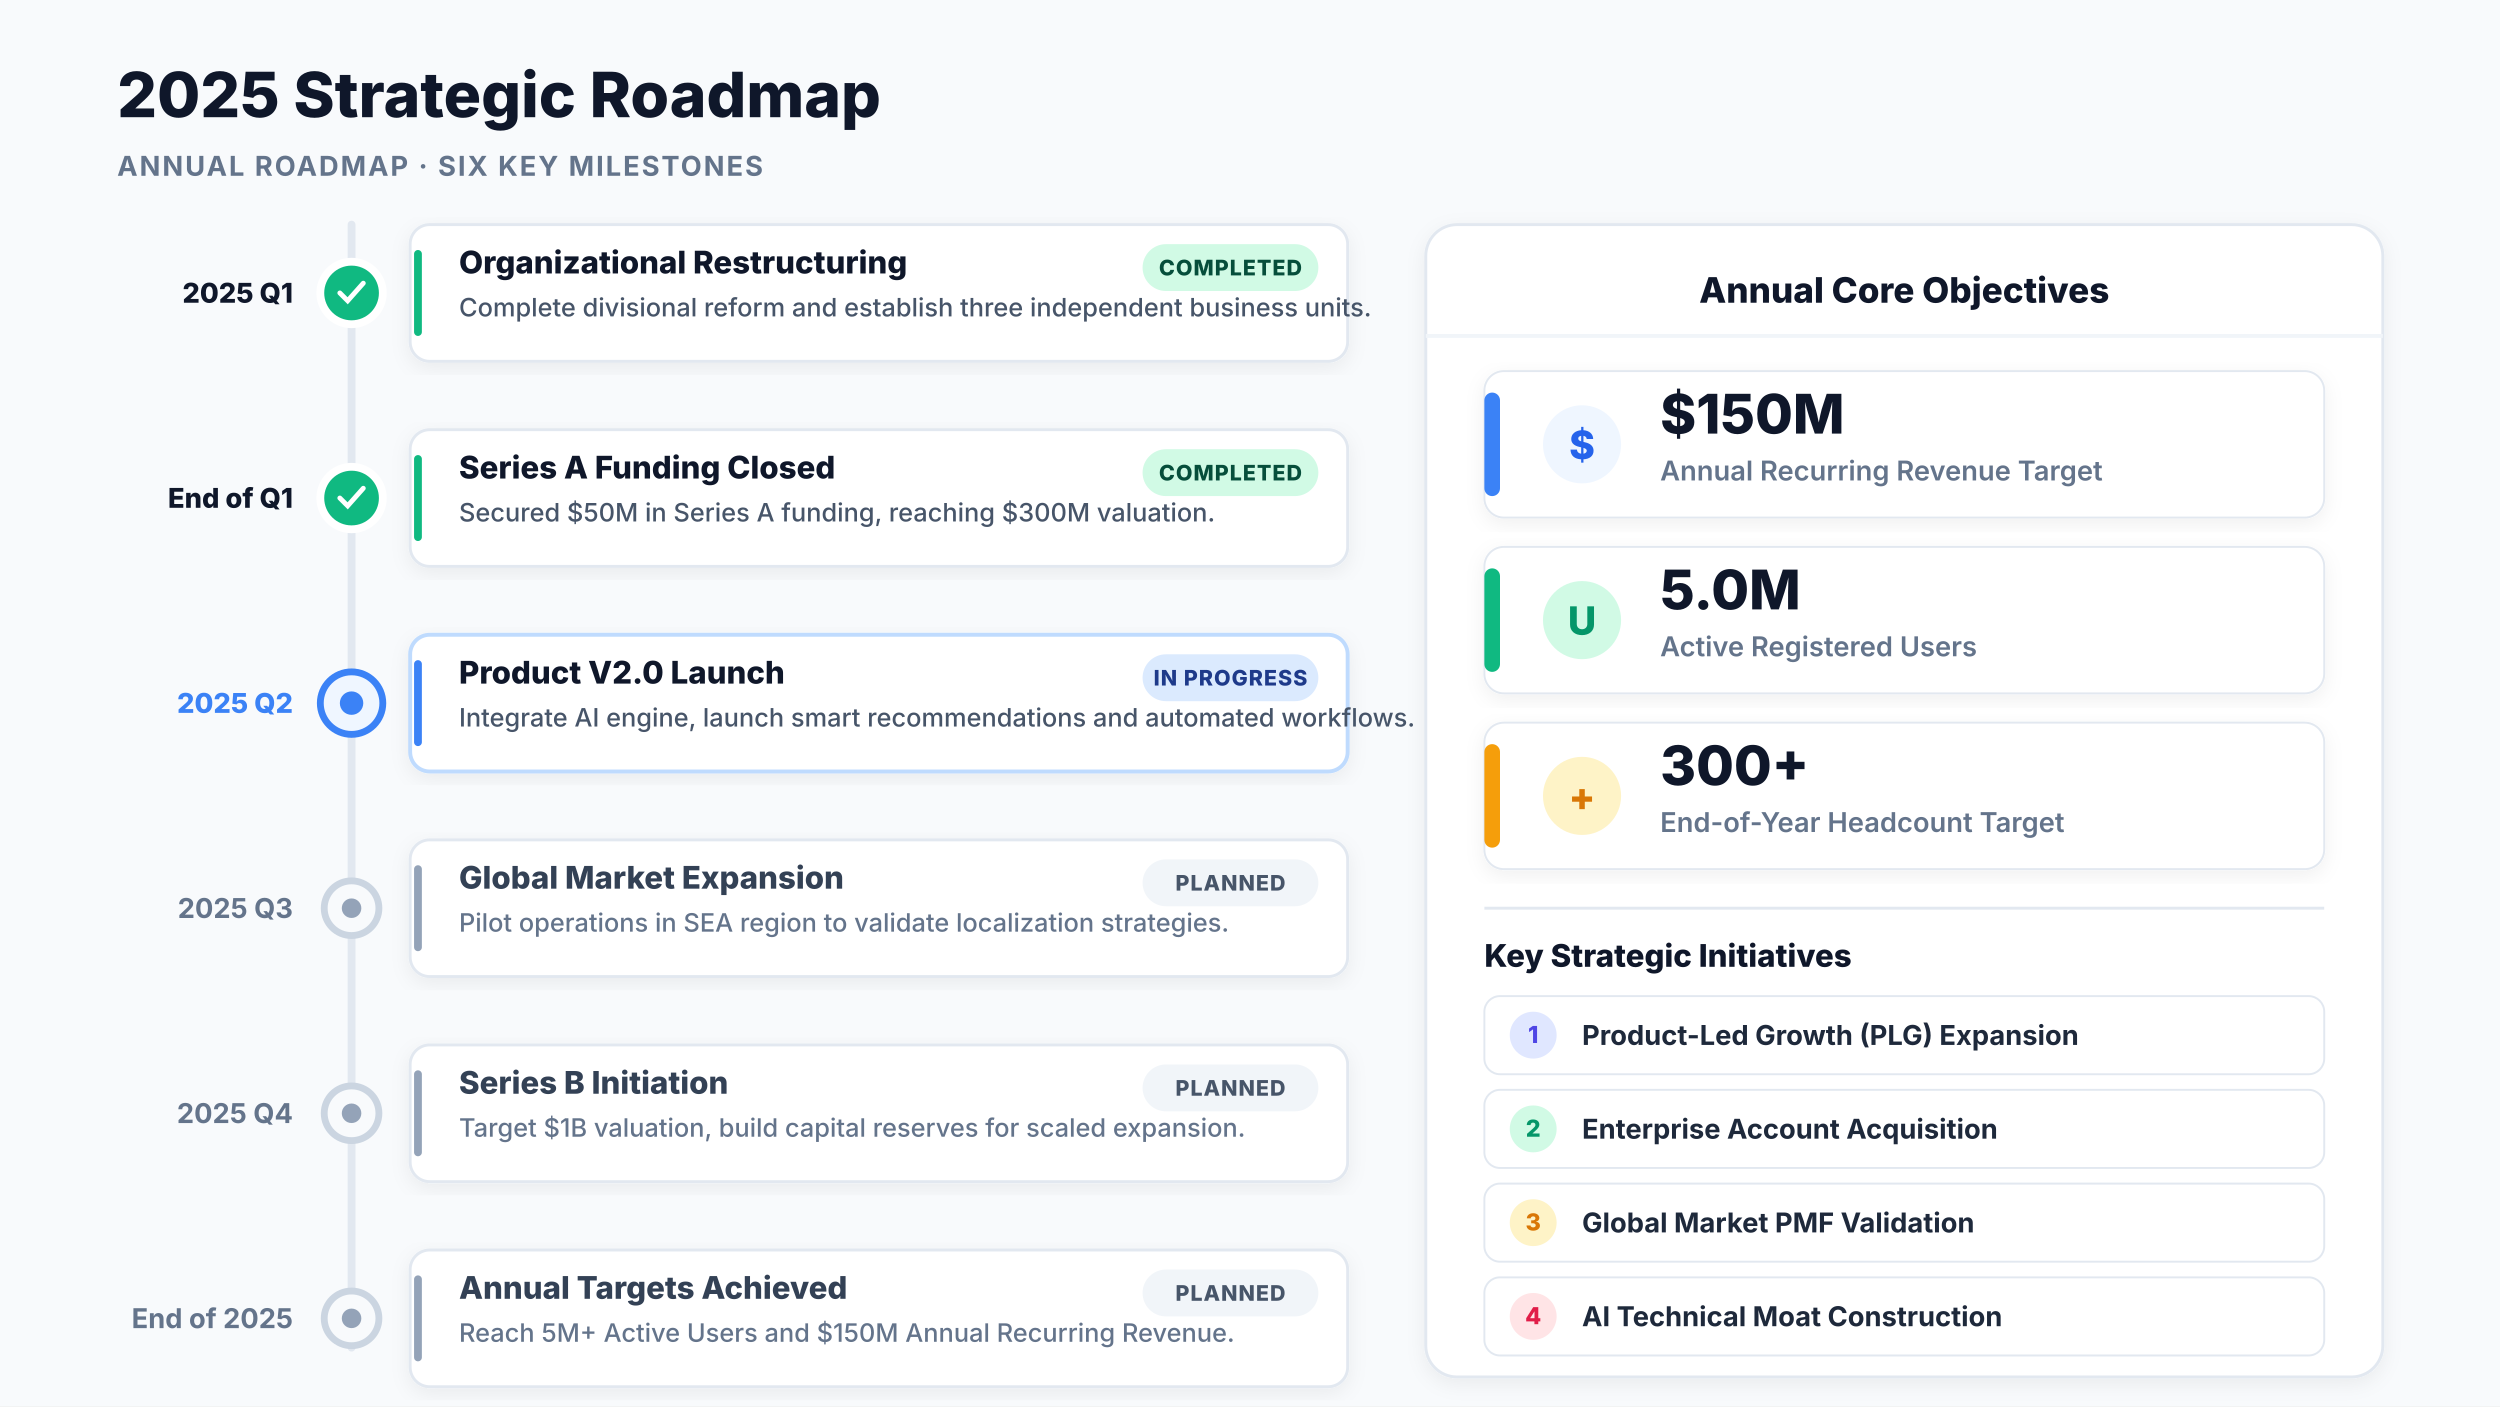
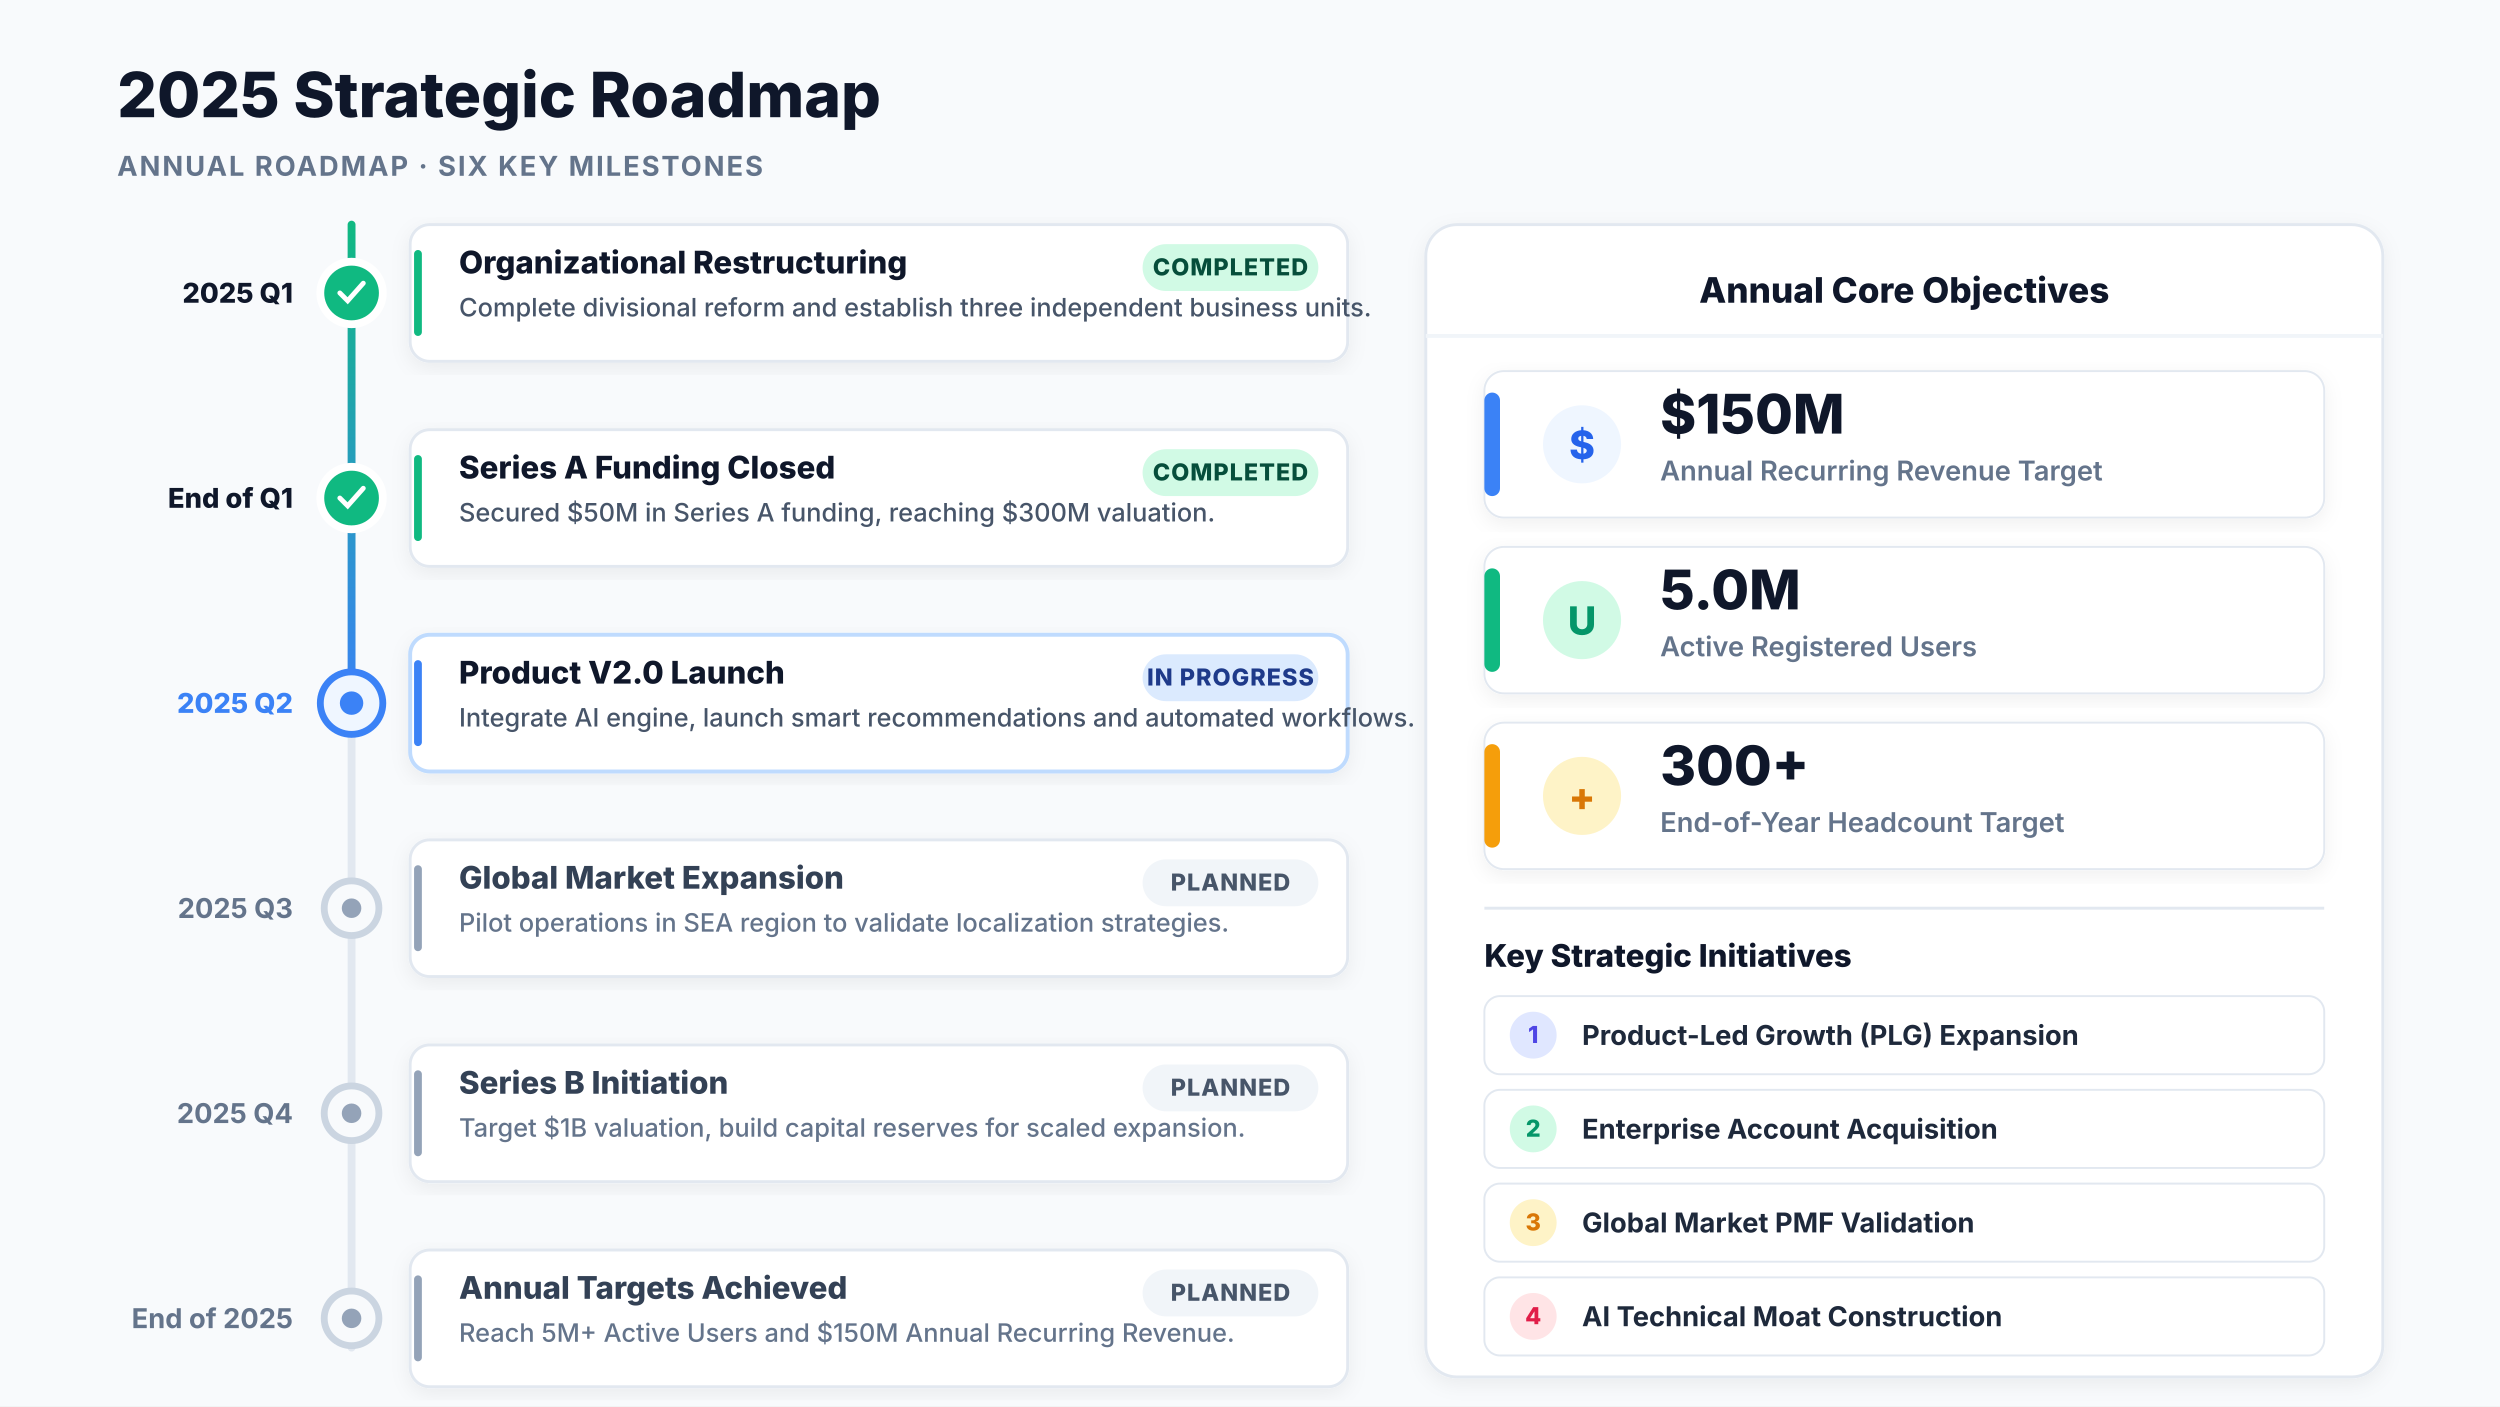
<svg xmlns="http://www.w3.org/2000/svg" viewBox="0 0 1280 720" width="1280" height="720">
  <defs>
    <filter id="cardShadow" x="-10%" y="-10%" width="120%" height="120%">
      <feGaussianBlur in="SourceAlpha" stdDeviation="5" />
      <feOffset dx="0" dy="3" result="offsetblur" />
      <feFlood flood-color="#0F172A" flood-opacity="0.06" result="shadowColor" />
      <feComposite in="shadowColor" in2="offsetblur" operator="in" result="shadow" />
      <feMerge>
        <feMergeNode in="shadow" />
        <feMergeNode in="SourceGraphic" />
      </feMerge>
    </filter>
    <linearGradient id="lineGrad" x1="0%" y1="0%" x2="0%" y2="100%">
      <stop offset="0%" stop-color="#10B981" stop-opacity="1" />
      <stop offset="100%" stop-color="#3B82F6" stop-opacity="1" />
    </linearGradient>
  </defs>
  <rect width="1280" height="720" fill="#F8FAFC" />
  <text x="60" y="60" font-family="-apple-system, BlinkMacSystemFont, 'Segoe UI', sans-serif" font-size="32" font-weight="800" fill="#0F172A">2025 Strategic Roadmap</text>
  <text x="60" y="90" font-family="-apple-system, BlinkMacSystemFont, 'Segoe UI', sans-serif" font-size="14" font-weight="700" fill="#64748B" letter-spacing="1">ANNUAL ROADMAP · SIX KEY MILESTONES</text>
  <line x1="180" y1="115" x2="180" y2="690" stroke="#E2E8F0" stroke-width="4" stroke-linecap="round" />
-   <line x1="180" y1="115" x2="180" y2="360" stroke="url(#lineGrad)" stroke-width="4" stroke-linecap="round" />
+   <rect x="178" y="113" width="4" height="249" rx="2" fill="url(#lineGrad)" />
  <text x="150" y="155" font-family="-apple-system, BlinkMacSystemFont, 'Segoe UI', sans-serif" font-size="14" font-weight="800" fill="#0F172A" text-anchor="end">2025 Q1</text>
  <circle cx="180" cy="150" r="16" fill="#10B981" stroke="#FFFFFF" stroke-width="4" />
  <path d="M 174,150 L 178,154 L 186,145" stroke="#FFFFFF" stroke-width="2.5" fill="none" stroke-linecap="round" />
  <rect x="210" y="115" width="480" height="70" rx="10" fill="#FFFFFF" stroke="#E2E8F0" stroke-width="1.5" filter="url(#cardShadow)" />
  <line x1="214" y1="130" x2="214" y2="170" stroke="#10B981" stroke-width="4" stroke-linecap="round" />
  <text x="235" y="140" font-family="-apple-system, BlinkMacSystemFont, 'Segoe UI', sans-serif" font-size="16" font-weight="800" fill="#0F172A">Organizational Restructuring</text>
  <text x="235" y="162" font-family="-apple-system, BlinkMacSystemFont, 'Segoe UI', sans-serif" font-size="13" font-weight="500" fill="#475569">Complete divisional reform and establish three independent business units.</text>
  <rect x="585" y="125" width="90" height="24" rx="12" fill="#D1FAE5" />
-   <text x="630" y="141" font-family="-apple-system, BlinkMacSystemFont, 'Segoe UI', sans-serif" font-size="11" font-weight="800" fill="#064E3B" text-anchor="middle" letter-spacing="0.5">COMPLETED</text>
+   <text x="630" y="141" font-family="-apple-system, BlinkMacSystemFont, 'Segoe UI', sans-serif" font-size="12" font-weight="800" fill="#064E3B" text-anchor="middle" letter-spacing="0.5">COMPLETED</text>
  <text x="150" y="260" font-family="-apple-system, BlinkMacSystemFont, 'Segoe UI', sans-serif" font-size="14" font-weight="800" fill="#0F172A" text-anchor="end">End of Q1</text>
  <circle cx="180" cy="255" r="16" fill="#10B981" stroke="#FFFFFF" stroke-width="4" />
  <path d="M 174,255 L 178,259 L 186,250" stroke="#FFFFFF" stroke-width="2.5" fill="none" stroke-linecap="round" />
  <rect x="210" y="220" width="480" height="70" rx="10" fill="#FFFFFF" stroke="#E2E8F0" stroke-width="1.5" filter="url(#cardShadow)" />
  <line x1="214" y1="235" x2="214" y2="275" stroke="#10B981" stroke-width="4" stroke-linecap="round" />
  <text x="235" y="245" font-family="-apple-system, BlinkMacSystemFont, 'Segoe UI', sans-serif" font-size="16" font-weight="800" fill="#0F172A">Series A Funding Closed</text>
  <text x="235" y="267" font-family="-apple-system, BlinkMacSystemFont, 'Segoe UI', sans-serif" font-size="13" font-weight="500" fill="#475569">Secured $50M in Series A funding, reaching $300M valuation.</text>
  <rect x="585" y="230" width="90" height="24" rx="12" fill="#D1FAE5" />
-   <text x="630" y="246" font-family="-apple-system, BlinkMacSystemFont, 'Segoe UI', sans-serif" font-size="11" font-weight="800" fill="#064E3B" text-anchor="middle" letter-spacing="0.5">COMPLETED</text>
+   <text x="630" y="246" font-family="-apple-system, BlinkMacSystemFont, 'Segoe UI', sans-serif" font-size="12" font-weight="800" fill="#064E3B" text-anchor="middle" letter-spacing="0.5">COMPLETED</text>
  <text x="150" y="365" font-family="-apple-system, BlinkMacSystemFont, 'Segoe UI', sans-serif" font-size="14" font-weight="800" fill="#3B82F6" text-anchor="end">2025 Q2</text>
  <circle cx="180" cy="360" r="16" fill="#EFF6FF" stroke="#3B82F6" stroke-width="3.5" />
  <circle cx="180" cy="360" r="6" fill="#3B82F6" />
  <rect x="210" y="325" width="480" height="70" rx="10" fill="#FFFFFF" stroke="#BFDBFE" stroke-width="2" filter="url(#cardShadow)" />
  <line x1="214" y1="340" x2="214" y2="380" stroke="#3B82F6" stroke-width="4" stroke-linecap="round" />
  <text x="235" y="350" font-family="-apple-system, BlinkMacSystemFont, 'Segoe UI', sans-serif" font-size="16" font-weight="800" fill="#0F172A">Product V2.0 Launch</text>
  <text x="235" y="372" font-family="-apple-system, BlinkMacSystemFont, 'Segoe UI', sans-serif" font-size="13" font-weight="500" fill="#475569">Integrate AI engine, launch smart recommendations and automated workflows.</text>
  <rect x="585" y="335" width="90" height="24" rx="12" fill="#DBEAFE" />
-   <text x="630" y="351" font-family="-apple-system, BlinkMacSystemFont, 'Segoe UI', sans-serif" font-size="11" font-weight="800" fill="#1E3A8A" text-anchor="middle" letter-spacing="0.5">IN PROGRESS</text>
+   <text x="630" y="351" font-family="-apple-system, BlinkMacSystemFont, 'Segoe UI', sans-serif" font-size="12" font-weight="800" fill="#1E3A8A" text-anchor="middle" letter-spacing="0.5">IN PROGRESS</text>
  <text x="150" y="470" font-family="-apple-system, BlinkMacSystemFont, 'Segoe UI', sans-serif" font-size="14" font-weight="700" fill="#64748B" text-anchor="end">2025 Q3</text>
  <circle cx="180" cy="465" r="14" fill="#F8FAFC" stroke="#CBD5E1" stroke-width="3.5" />
  <circle cx="180" cy="465" r="5" fill="#94A3B8" />
  <rect x="210" y="430" width="480" height="70" rx="10" fill="#FFFFFF" stroke="#E2E8F0" stroke-width="1.5" filter="url(#cardShadow)" />
  <line x1="214" y1="445" x2="214" y2="485" stroke="#94A3B8" stroke-width="4" stroke-linecap="round" />
  <text x="235" y="455" font-family="-apple-system, BlinkMacSystemFont, 'Segoe UI', sans-serif" font-size="16" font-weight="800" fill="#334155">Global Market Expansion</text>
  <text x="235" y="477" font-family="-apple-system, BlinkMacSystemFont, 'Segoe UI', sans-serif" font-size="13" font-weight="500" fill="#64748B">Pilot operations in SEA region to validate localization strategies.</text>
  <rect x="585" y="440" width="90" height="24" rx="12" fill="#F1F5F9" />
-   <text x="630" y="456" font-family="-apple-system, BlinkMacSystemFont, 'Segoe UI', sans-serif" font-size="11" font-weight="800" fill="#475569" text-anchor="middle" letter-spacing="0.5">PLANNED</text>
+   <text x="630" y="456" font-family="-apple-system, BlinkMacSystemFont, 'Segoe UI', sans-serif" font-size="12" font-weight="800" fill="#475569" text-anchor="middle" letter-spacing="0.5">PLANNED</text>
  <text x="150" y="575" font-family="-apple-system, BlinkMacSystemFont, 'Segoe UI', sans-serif" font-size="14" font-weight="700" fill="#64748B" text-anchor="end">2025 Q4</text>
  <circle cx="180" cy="570" r="14" fill="#F8FAFC" stroke="#CBD5E1" stroke-width="3.5" />
  <circle cx="180" cy="570" r="5" fill="#94A3B8" />
  <rect x="210" y="535" width="480" height="70" rx="10" fill="#FFFFFF" stroke="#E2E8F0" stroke-width="1.5" filter="url(#cardShadow)" />
  <line x1="214" y1="550" x2="214" y2="590" stroke="#94A3B8" stroke-width="4" stroke-linecap="round" />
  <text x="235" y="560" font-family="-apple-system, BlinkMacSystemFont, 'Segoe UI', sans-serif" font-size="16" font-weight="800" fill="#334155">Series B Initiation</text>
  <text x="235" y="582" font-family="-apple-system, BlinkMacSystemFont, 'Segoe UI', sans-serif" font-size="13" font-weight="500" fill="#64748B">Target $1B valuation, build capital reserves for scaled expansion.</text>
  <rect x="585" y="545" width="90" height="24" rx="12" fill="#F1F5F9" />
-   <text x="630" y="561" font-family="-apple-system, BlinkMacSystemFont, 'Segoe UI', sans-serif" font-size="11" font-weight="800" fill="#475569" text-anchor="middle" letter-spacing="0.5">PLANNED</text>
+   <text x="630" y="561" font-family="-apple-system, BlinkMacSystemFont, 'Segoe UI', sans-serif" font-size="12" font-weight="800" fill="#475569" text-anchor="middle" letter-spacing="0.5">PLANNED</text>
  <text x="150" y="680" font-family="-apple-system, BlinkMacSystemFont, 'Segoe UI', sans-serif" font-size="14" font-weight="700" fill="#64748B" text-anchor="end">End of 2025</text>
  <circle cx="180" cy="675" r="14" fill="#F8FAFC" stroke="#CBD5E1" stroke-width="3.5" />
  <circle cx="180" cy="675" r="5" fill="#94A3B8" />
  <rect x="210" y="640" width="480" height="70" rx="10" fill="#FFFFFF" stroke="#E2E8F0" stroke-width="1.5" filter="url(#cardShadow)" />
  <line x1="214" y1="655" x2="214" y2="695" stroke="#94A3B8" stroke-width="4" stroke-linecap="round" />
  <text x="235" y="665" font-family="-apple-system, BlinkMacSystemFont, 'Segoe UI', sans-serif" font-size="16" font-weight="800" fill="#334155">Annual Targets Achieved</text>
  <text x="235" y="687" font-family="-apple-system, BlinkMacSystemFont, 'Segoe UI', sans-serif" font-size="13" font-weight="500" fill="#64748B">Reach 5M+ Active Users and $150M Annual Recurring Revenue.</text>
  <rect x="585" y="650" width="90" height="24" rx="12" fill="#F1F5F9" />
-   <text x="630" y="666" font-family="-apple-system, BlinkMacSystemFont, 'Segoe UI', sans-serif" font-size="11" font-weight="800" fill="#475569" text-anchor="middle" letter-spacing="0.5">PLANNED</text>
+   <text x="630" y="666" font-family="-apple-system, BlinkMacSystemFont, 'Segoe UI', sans-serif" font-size="12" font-weight="800" fill="#475569" text-anchor="middle" letter-spacing="0.5">PLANNED</text>
  <rect x="730" y="115" width="490" height="590" rx="16" fill="#FFFFFF" stroke="#E2E8F0" stroke-width="1.5" filter="url(#cardShadow)" />
  <text x="975" y="155" text-anchor="middle" font-family="-apple-system, BlinkMacSystemFont, 'Segoe UI', sans-serif" font-size="18" font-weight="800" fill="#0F172A">Annual Core Objectives</text>
  <line x1="730" y1="172" x2="1220" y2="172" stroke="#F1F5F9" stroke-width="2" />
  <rect x="760" y="190" width="430" height="75" rx="10" fill="#FFFFFF" stroke="#E2E8F0" stroke-width="1" filter="url(#cardShadow)" />
  <line x1="764" y1="205" x2="764" y2="250" stroke="#3B82F6" stroke-width="8" stroke-linecap="round" />
  <circle cx="810" cy="227.5" r="20" fill="#EFF6FF" />
  <text x="810" y="235" font-family="-apple-system, BlinkMacSystemFont, 'Segoe UI', sans-serif" font-size="20" font-weight="800" fill="#2563EB" text-anchor="middle">$</text>
  <text x="850" y="222" font-family="-apple-system, BlinkMacSystemFont, 'Segoe UI', sans-serif" font-size="28" font-weight="800" fill="#0F172A">$150M</text>
  <text x="850" y="246" font-family="-apple-system, BlinkMacSystemFont, 'Segoe UI', sans-serif" font-size="14" font-weight="600" fill="#64748B">Annual Recurring Revenue Target</text>
  <rect x="760" y="280" width="430" height="75" rx="10" fill="#FFFFFF" stroke="#E2E8F0" stroke-width="1" filter="url(#cardShadow)" />
  <line x1="764" y1="295" x2="764" y2="340" stroke="#10B981" stroke-width="8" stroke-linecap="round" />
  <circle cx="810" cy="317.5" r="20" fill="#D1FAE5" />
  <text x="810" y="325" font-family="-apple-system, BlinkMacSystemFont, 'Segoe UI', sans-serif" font-size="20" font-weight="800" fill="#059669" text-anchor="middle">U</text>
  <text x="850" y="312" font-family="-apple-system, BlinkMacSystemFont, 'Segoe UI', sans-serif" font-size="28" font-weight="800" fill="#0F172A">5.0M</text>
  <text x="850" y="336" font-family="-apple-system, BlinkMacSystemFont, 'Segoe UI', sans-serif" font-size="14" font-weight="600" fill="#64748B">Active Registered Users</text>
  <rect x="760" y="370" width="430" height="75" rx="10" fill="#FFFFFF" stroke="#E2E8F0" stroke-width="1" filter="url(#cardShadow)" />
  <line x1="764" y1="385" x2="764" y2="430" stroke="#F59E0B" stroke-width="8" stroke-linecap="round" />
  <circle cx="810" cy="407.5" r="20" fill="#FEF3C7" />
  <text x="810" y="415" font-family="-apple-system, BlinkMacSystemFont, 'Segoe UI', sans-serif" font-size="20" font-weight="800" fill="#D97706" text-anchor="middle">+</text>
  <text x="850" y="402" font-family="-apple-system, BlinkMacSystemFont, 'Segoe UI', sans-serif" font-size="28" font-weight="800" fill="#0F172A">300+</text>
  <text x="850" y="426" font-family="-apple-system, BlinkMacSystemFont, 'Segoe UI', sans-serif" font-size="14" font-weight="600" fill="#64748B">End-of-Year Headcount Target</text>
  <line x1="760" y1="465" x2="1190" y2="465" stroke="#E2E8F0" stroke-width="1.5" />
  <text x="760" y="495" font-family="-apple-system, BlinkMacSystemFont, 'Segoe UI', sans-serif" font-size="16" font-weight="800" fill="#0F172A">Key Strategic Initiatives</text>
  <rect x="760" y="510" width="430" height="40" rx="8" fill="#FFFFFF" stroke="#E2E8F0" stroke-width="1" />
  <circle cx="785" cy="530" r="12" fill="#E0E7FF" />
  <text x="785" y="534" font-family="-apple-system, BlinkMacSystemFont, 'Segoe UI', sans-serif" font-size="12" font-weight="800" fill="#4F46E5" text-anchor="middle">1</text>
  <text x="810" y="535" font-family="-apple-system, BlinkMacSystemFont, 'Segoe UI', sans-serif" font-size="14" font-weight="700" fill="#1E293B">Product-Led Growth (PLG) Expansion</text>
  <rect x="760" y="558" width="430" height="40" rx="8" fill="#FFFFFF" stroke="#E2E8F0" stroke-width="1" />
  <circle cx="785" cy="578" r="12" fill="#D1FAE5" />
  <text x="785" y="582" font-family="-apple-system, BlinkMacSystemFont, 'Segoe UI', sans-serif" font-size="12" font-weight="800" fill="#059669" text-anchor="middle">2</text>
  <text x="810" y="583" font-family="-apple-system, BlinkMacSystemFont, 'Segoe UI', sans-serif" font-size="14" font-weight="700" fill="#1E293B">Enterprise Account Acquisition</text>
  <rect x="760" y="606" width="430" height="40" rx="8" fill="#FFFFFF" stroke="#E2E8F0" stroke-width="1" />
  <circle cx="785" cy="626" r="12" fill="#FEF3C7" />
  <text x="785" y="630" font-family="-apple-system, BlinkMacSystemFont, 'Segoe UI', sans-serif" font-size="12" font-weight="800" fill="#D97706" text-anchor="middle">3</text>
  <text x="810" y="631" font-family="-apple-system, BlinkMacSystemFont, 'Segoe UI', sans-serif" font-size="14" font-weight="700" fill="#1E293B">Global Market PMF Validation</text>
  <rect x="760" y="654" width="430" height="40" rx="8" fill="#FFFFFF" stroke="#E2E8F0" stroke-width="1" />
  <circle cx="785" cy="674" r="12" fill="#FFE4E6" />
  <text x="785" y="678" font-family="-apple-system, BlinkMacSystemFont, 'Segoe UI', sans-serif" font-size="12" font-weight="800" fill="#E11D48" text-anchor="middle">4</text>
  <text x="810" y="679" font-family="-apple-system, BlinkMacSystemFont, 'Segoe UI', sans-serif" font-size="14" font-weight="700" fill="#1E293B">AI Technical Moat Construction</text>
</svg>
